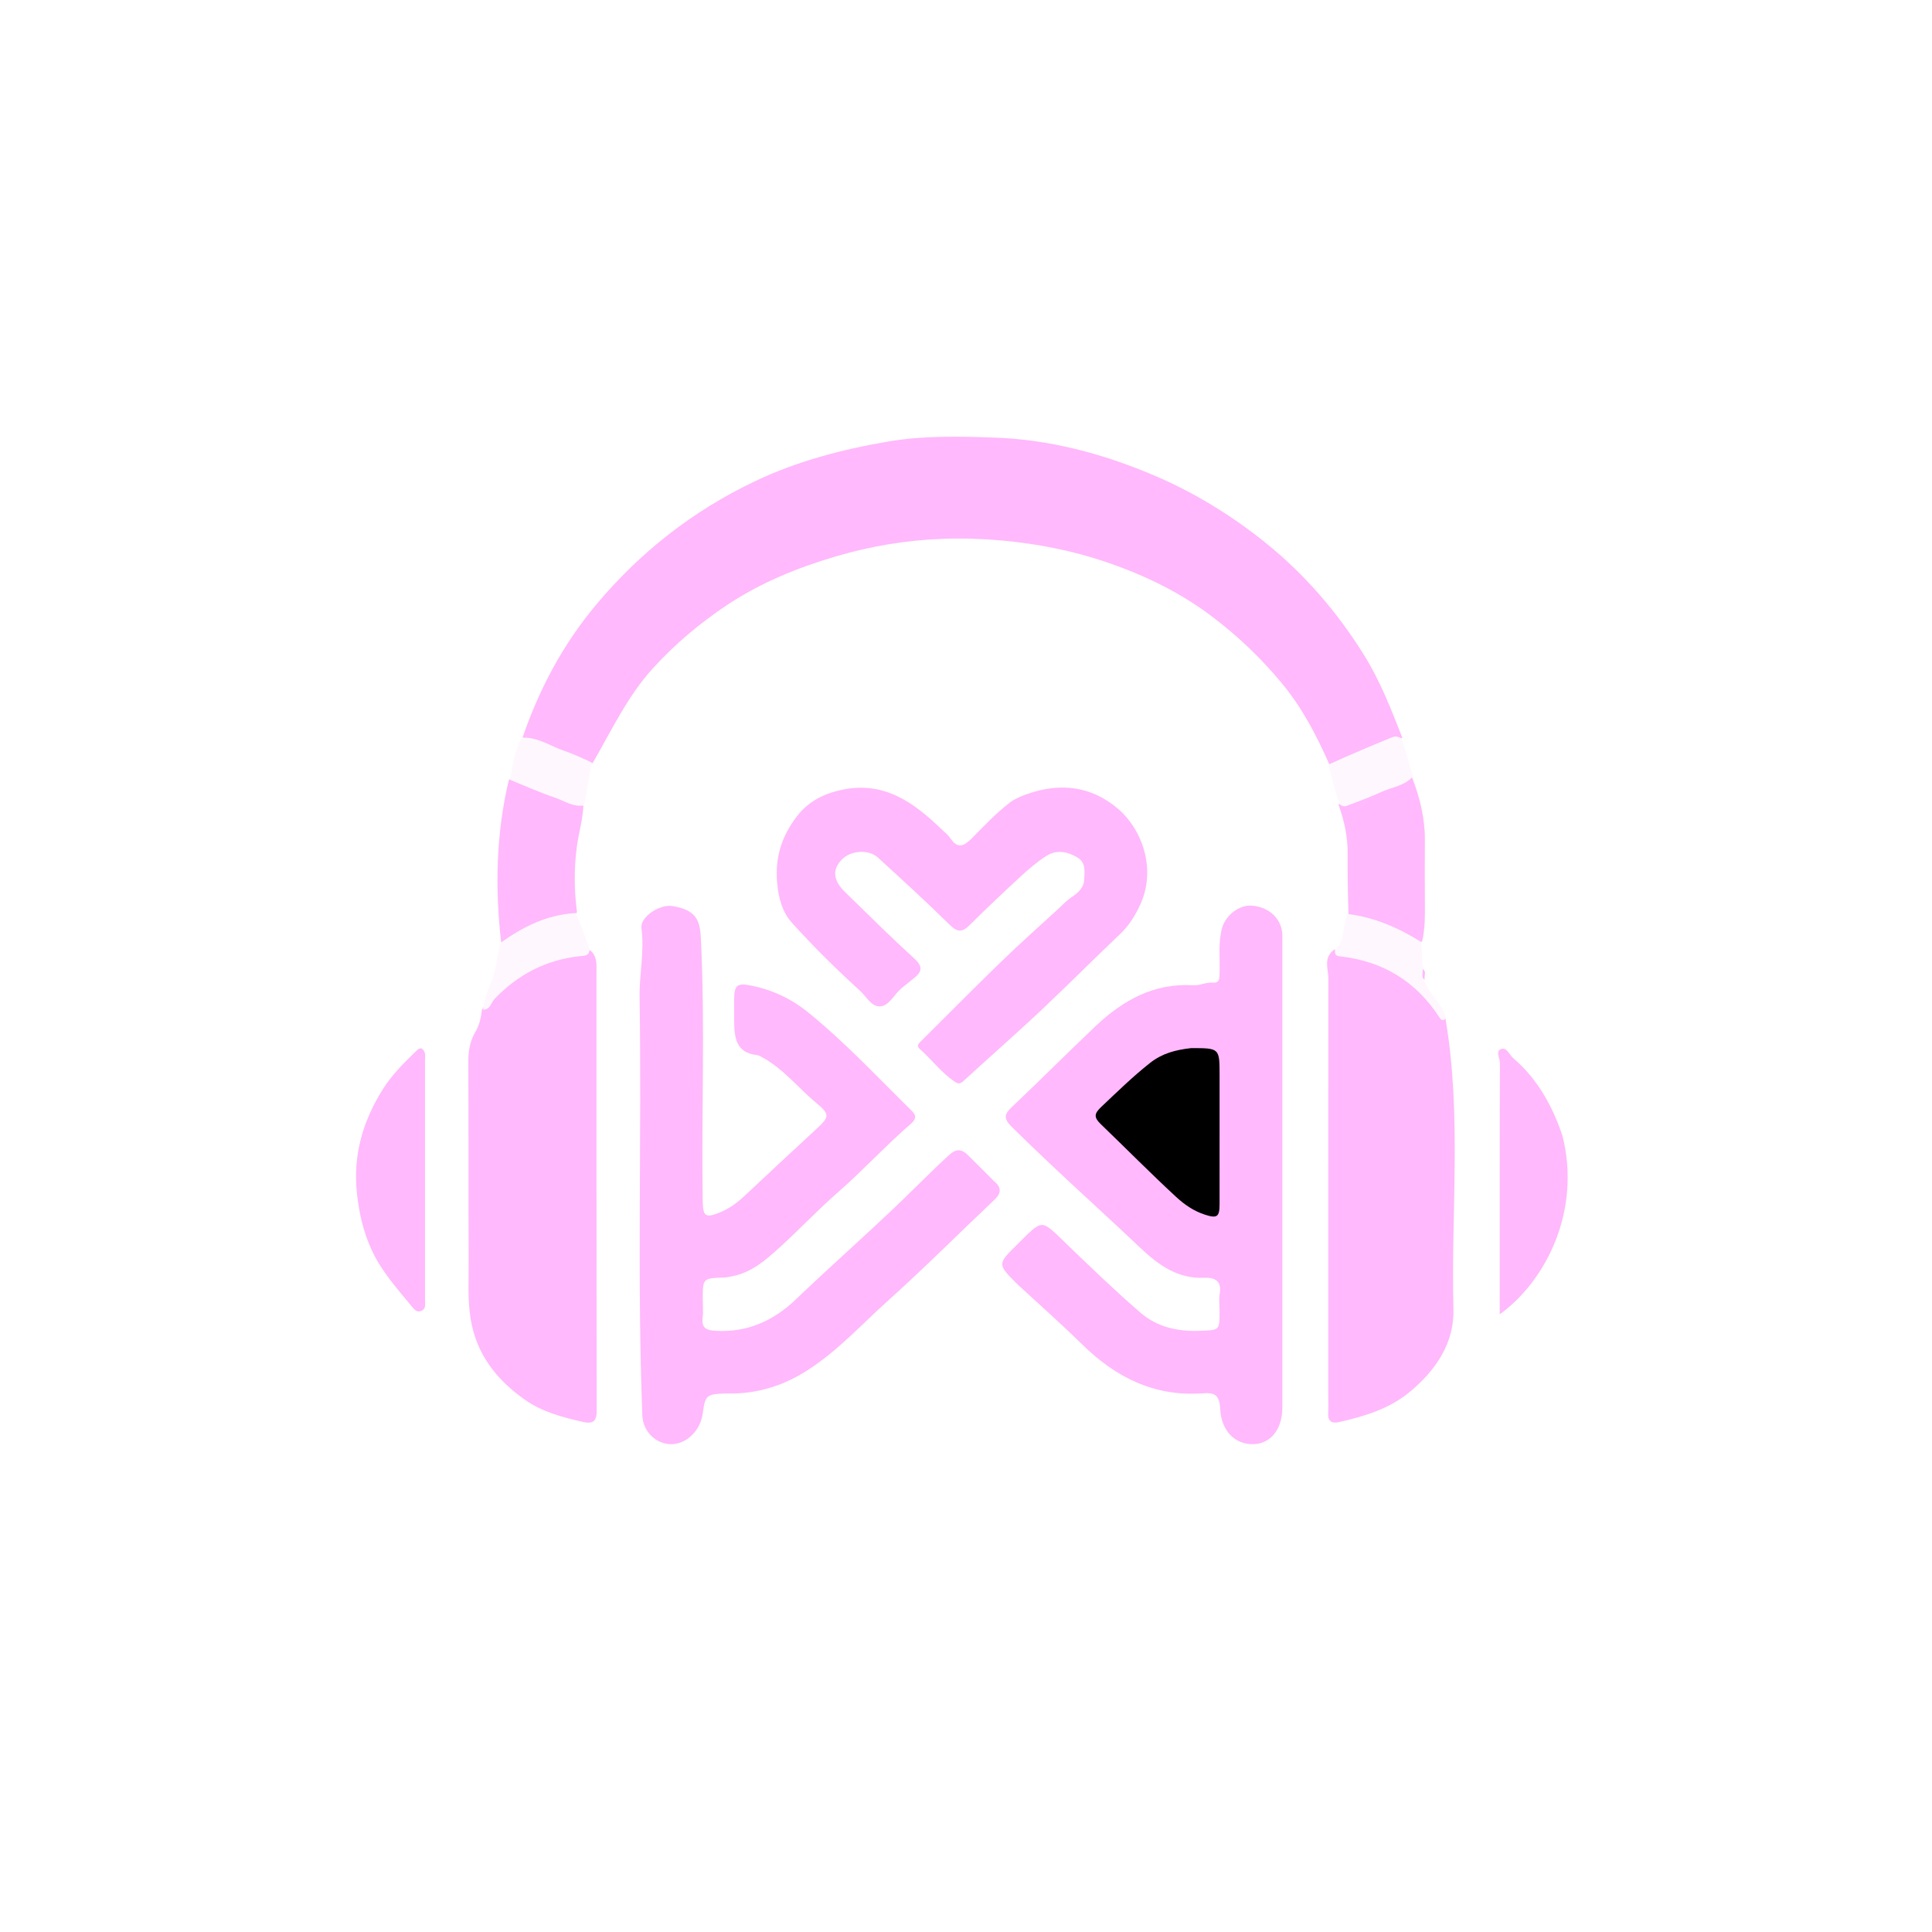
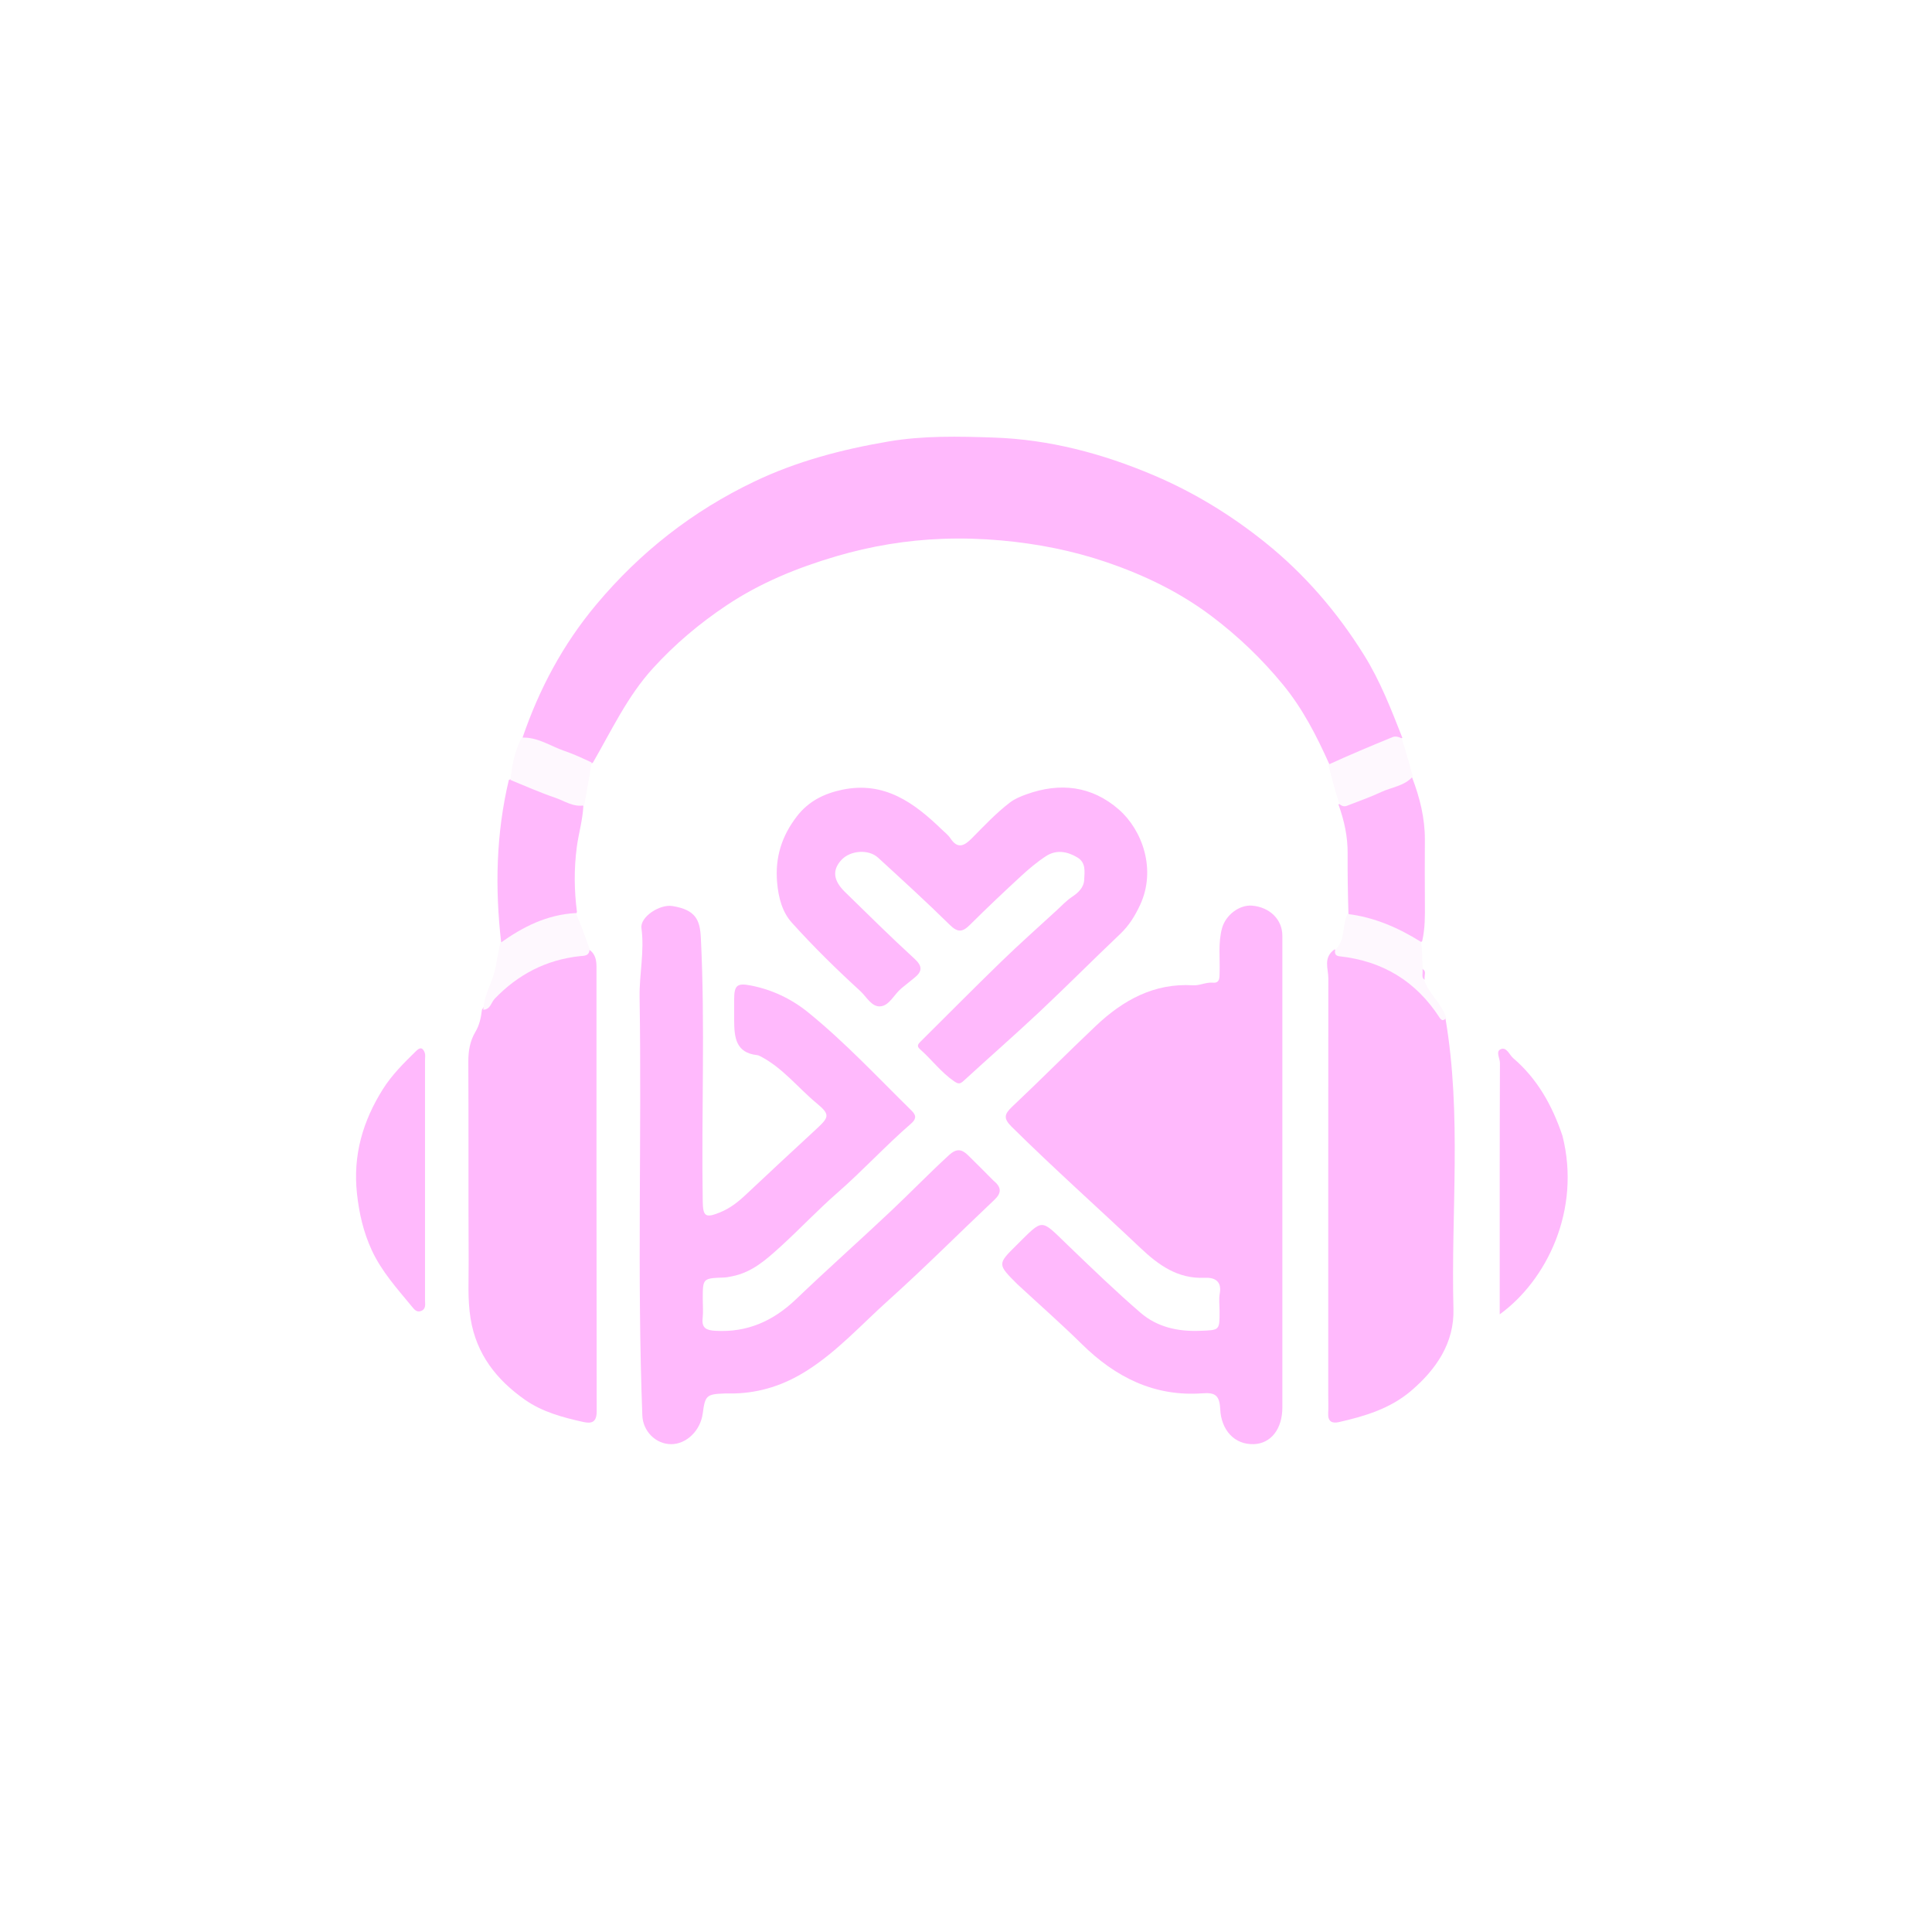
<svg xmlns="http://www.w3.org/2000/svg" version="1.1" id="Layer_1" x="0px" y="0px" width="100%" viewBox="0 0 800 800" enable-background="new 0 0 800 800" xml:space="preserve">
  <path fill="#FFB9FC" opacity="1" stroke="none" d=" M216.376,305.435  C223.324,285.127 233.137,266.791 246.89,250.351  C265.117,228.563 286.876,211.578 312.332,199.405  C329.906,191.001 348.612,186.088 367.88,182.811  C382.417,180.338 396.937,180.695 411.416,181.181  C434.474,181.955 456.484,187.769 477.79,196.826  C494.524,203.94 509.81,213.332 523.833,224.581  C540.169,237.685 553.747,253.444 564.877,271.335  C571.51,281.998 575.988,293.535 580.695,305.529  C572.252,309.39 563.691,312.825 555.121,316.24  C553.717,316.799 552.27,317.08 550.415,316.375  C545.137,304.602 539.436,293.498 531.344,283.61  C522.572,272.891 512.71,263.464 501.683,255.14  C488.493,245.185 473.793,238.116 458.288,232.823  C444.148,227.996 429.558,225.135 414.578,223.785  C406.453,223.052 398.37,222.825 390.314,223.12  C375.331,223.668 360.585,226.124 346.153,230.375  C330.098,235.103 314.741,241.375 300.787,250.707  C289.629,258.168 279.5,266.679 270.353,276.734  C259.73,288.412 253.311,302.34 245.457,315.885  C244.011,316.303 242.847,316.778 241.721,316.31  C233.33,312.822 224.569,310.215 216.376,305.435 z" />
  <path fill="#FFB9FC" opacity="1" stroke="none" d=" M411.328,488.825  C414.738,491.589 414.805,493.945 411.765,496.815  C397.068,510.692 382.794,525.035 367.759,538.532  C356.669,548.488 346.622,559.695 333.834,567.728  C324.683,573.477 314.857,576.743 304.046,576.996  C302.714,577.027 301.378,576.957 300.047,577.007  C292.548,577.289 291.972,577.823 290.992,585.269  C290.057,592.381 284.242,598.026 277.879,598  C271.462,597.973 266.224,592.581 265.977,586.125  C263.766,528.397 265.762,470.644 264.842,412.912  C264.69,403.353 266.918,393.95 265.606,384.331  C264.98,379.74 273.085,374.322 278.429,375.172  C288.141,376.715 289.84,381.035 290.203,388.254  C292.033,424.67 290.389,461.09 290.988,497.5  C291.092,503.782 292.196,504.42 298.113,502.035  C302.292,500.352 305.653,497.684 308.872,494.66  C318.508,485.608 328.173,476.587 337.897,467.63  C343.397,462.563 343.822,461.532 338.164,456.844  C330.361,450.378 324.047,442.109 314.817,437.37  C314.386,437.149 313.908,436.944 313.435,436.892  C304.694,435.935 304.062,429.557 304.004,422.805  C303.978,419.806 303.994,416.807 304,413.808  C304.011,408.045 305.194,406.973 310.758,408.046  C319.657,409.762 327.669,413.555 334.674,419.235  C350.029,431.685 363.473,446.164 377.546,459.974  C379.675,462.063 379.21,463.57 377.216,465.298  C366.669,474.434 357.241,484.755 346.717,493.937  C338.608,501.013 331.219,508.908 323.25,516.153  C317.384,521.487 311.437,526.867 303.172,528.479  C302.053,528.698 300.95,528.954 299.813,528.994  C291,529.301 291,529.295 291,537.913  C291,540.579 291.233,543.27 290.946,545.905  C290.499,550.01 292.625,550.84 296.136,551.053  C309.359,551.856 320.158,547.021 329.621,537.977  C342.51,525.658 355.839,513.8 368.816,501.571  C376.941,493.914 384.703,485.882 392.938,478.324  C396.114,475.409 398.259,475.859 400.813,478.328  C404.285,481.685 407.646,485.156 411.328,488.825 z" />
  <path fill="#FFB9FC" opacity="1" stroke="none" d=" M421.248,531.749  C412.999,523.5 412.964,523.464 420.886,515.631  C432.24,504.405 430.642,504.528 442.128,515.57  C452.015,525.074 461.889,534.623 472.265,543.578  C479.138,549.509 487.7,551.428 496.854,551.067  C504.99,550.746 505,551 505,543.078  C505,540.579 504.64,538.016 505.074,535.595  C506.024,530.294 502.725,528.918 498.808,529.1  C487.668,529.618 479.705,523.821 472.196,516.718  C454.479,499.962 436.261,483.742 418.917,466.581  C415.509,463.209 415.755,461.431 419.044,458.33  C430.759,447.288 442.094,435.844 453.787,424.779  C465.021,414.148 477.852,407.017 494.009,407.984  C496.804,408.151 499.365,406.646 502.277,406.902  C505.196,407.158 504.95,404.687 505.013,402.658  C505.203,396.58 504.374,390.461 505.991,384.439  C507.471,378.926 513.158,374.545 518.522,375.012  C525.804,375.646 530.994,380.787 530.996,387.43  C531.005,422.614 531,457.798 531,492.982  C531,522.915 531,552.848 531,582.781  C531,591.634 526.322,597.724 519.219,597.988  C511.179,598.287 505.674,592.185 505.265,583.495  C504.99,577.627 503.029,576.568 497.933,576.939  C477.984,578.391 461.913,570.297 447.999,556.593  C439.417,548.141 430.349,540.181 421.248,531.749 z" />
  <path fill="#FFB9FC" opacity="1" stroke="none" d=" M243.852,393.159  C246.624,394.979 246.995,397.699 246.996,400.529  C247.002,461.815 246.965,523.1 247.074,584.386  C247.082,588.766 245.166,589.615 241.588,588.825  C233.054,586.941 224.518,584.642 217.345,579.597  C205.673,571.386 197.27,560.824 194.868,546.053  C193.546,537.927 194.113,529.87 194.064,521.793  C193.896,494.482 194.076,467.169 193.924,439.858  C193.898,435.283 194.536,431.165 196.901,427.193  C198.478,424.544 199.172,421.471 199.563,418.129  C209.772,401.46 225.523,395.397 243.852,393.159 z" />
  <path fill="#FFB9FC" opacity="1" stroke="none" d=" M373.291,409.212  C370.122,411.859 368.321,416.365 364.567,416.71  C360.936,417.045 358.76,412.685 356.238,410.382  C346.367,401.369 336.794,391.959 327.854,382.027  C323.948,377.689 322.348,371.796 321.792,365.484  C320.87,355.008 323.713,346.166 329.97,338.027  C334.794,331.751 341.295,328.556 348.834,326.993  C366.235,323.386 378.551,332.409 390.032,343.526  C391.229,344.685 392.622,345.729 393.52,347.093  C396.708,351.936 399.525,350.05 402.59,346.945  C407.588,341.884 412.466,336.686 418.14,332.34  C420.222,330.744 422.568,329.796 425.038,328.906  C438.984,323.882 452.077,325.433 463.252,335.17  C473.045,343.703 478.895,360.091 472.094,374.71  C469.995,379.221 467.513,383.266 463.849,386.739  C452.643,397.363 441.764,408.331 430.511,418.902  C420.182,428.605 409.501,437.933 399.059,447.518  C397.543,448.909 396.828,448.945 395.02,447.698  C389.616,443.973 385.769,438.693 380.928,434.437  C379.401,433.094 380.255,432.221 381.281,431.204  C392.398,420.178 403.402,409.037 414.641,398.138  C422.146,390.86 429.973,383.915 437.671,376.837  C439.721,374.951 441.579,372.918 443.974,371.327  C446.357,369.743 448.799,367.574 448.939,364.31  C449.083,360.945 449.789,357.236 446.072,355.023  C441.853,352.511 437.352,351.759 433.116,354.517  C429.443,356.907 426.038,359.785 422.806,362.764  C415.619,369.389 408.51,376.108 401.582,383.003  C398.53,386.04 396.541,386.186 393.261,382.949  C383.615,373.434 373.58,364.309 363.593,355.146  C359.628,351.508 352.069,352.122 348.403,356.096  C344.568,360.253 344.98,364.563 349.891,369.351  C359.396,378.618 368.814,387.986 378.612,396.935  C382.162,400.178 381.874,402.332 378.516,404.986  C376.852,406.301 375.206,407.64 373.291,409.212 z" />
  <path fill="#FFB9FC" opacity="1" stroke="none" d=" M598.529,421.698  C605.369,461.784 600.787,501.968 601.844,542.004  C602.215,556.067 594.724,567.039 584.256,575.949  C575.623,583.297 565.116,586.447 554.342,588.876  C551.587,589.497 549.801,588.604 549.975,585.309  C550.106,582.819 550,580.317 550,577.82  C550,520.221 549.984,462.623 550.034,405.025  C550.037,401.055 547.813,396.59 552.544,393.163  C559.489,394.636 566.128,395.817 572.443,398.386  C583.856,403.028 591.74,411.447 598.529,421.698 z" />
  <path fill="#FFB9FC" opacity="1" stroke="none" d=" M172.39,435.116  C174.43,433.109 175.328,434.469 175.877,435.922  C176.209,436.802 175.998,437.895 175.998,438.892  C176.002,472.008 176.005,505.124 175.99,538.239  C175.99,539.985 176.556,542.073 174.246,542.89  C172.475,543.516 171.473,542.122 170.541,540.994  C164.446,533.609 158,526.49 153.921,517.642  C150.494,510.208 148.724,502.522 147.823,494.326  C146.072,478.381 150.231,464.208 158.566,450.964  C162.261,445.093 167.182,440.21 172.39,435.116 z" />
  <path fill="#FFB9FC" opacity="1" stroke="none" d=" M646.977,470.287  C654.777,501.055 640.424,530.178 621,544.237  C621,542.09 621,540.345 621,538.6  C621,505.794 620.963,472.988 621.093,440.182  C621.101,438.233 619.227,435.357 621.432,434.439  C623.894,433.413 624.958,436.769 626.61,438.183  C636.553,446.69 642.718,457.67 646.977,470.287 z" />
  <path fill="#FFB9FC" opacity="1" stroke="none" d=" M584.71,321.894  C587.934,330.323 590.06,338.841 590.01,347.788  C589.962,356.56 589.957,365.332 590.017,374.104  C590.051,379.18 590.136,384.248 588.907,389.674  C587.452,391.22 585.984,390.877 584.665,390.134  C577.014,385.824 568.815,382.887 560.468,380.296  C559.679,380.051 559.062,379.452 558.368,378.439  C558.111,369.869 557.967,361.628 558.027,353.388  C558.077,346.511 556.686,339.96 554.213,333.084  C562.187,329.393 570.243,326.513 578.147,323.237  C580.096,322.429 582.087,321.492 584.71,321.894 z" />
  <path fill="#FFB9FC" opacity="1" stroke="none" d=" M241.563,333.61  C241.283,339.644 239.561,345.174 238.818,350.93  C237.675,359.777 237.729,368.474 238.907,377.671  C237.766,379.546 236.178,379.953 234.549,380.332  C226.948,382.102 219.712,384.783 213.007,388.845  C211.468,389.777 209.813,390.623 207.524,390.257  C204.938,367.651 205.393,345.318 210.69,322.982  C212.123,322.282 213.28,321.861 214.408,322.266  C223.538,325.542 232.877,328.318 241.563,333.61 z" />
  <path fill="#FEF8FE" opacity="1" stroke="none" d=" M207.103,390.518  C216.533,383.764 226.42,378.75 238.413,378.075  C240.559,382.927 242.285,387.747 244.105,392.804  C244.237,396.031 241.667,395.746 240.031,395.926  C226.114,397.456 214.551,403.475 204.879,413.514  C203.352,415.099 203.129,417.967 200.118,418.124  C200.465,411.393 204.465,405.883 205.435,399.456  C205.867,396.597 206.498,393.768 207.103,390.518 z" />
  <path fill="#FEF8FE" opacity="1" stroke="none" d=" M558.01,378.463  C569.055,379.813 578.92,384.091 588.484,390.059  C588.882,393.42 588.931,396.73 589.036,400.489  C589.882,402.361 589.305,403.924 589.689,405.755  C591.795,411.768 597.016,415.468 598.87,421.533  C597.712,422.768 596.928,422.67 596.082,421.361  C586.369,406.336 572.549,397.945 554.793,395.995  C553.469,395.849 552.555,395.412 552.829,393.419  C557.354,389.206 555.518,383.29 558.01,378.463 z" />
  <path fill="#FEF8FE" opacity="1" stroke="none" d=" M585.009,321.548  C581.44,325.533 576.296,325.914 571.927,327.967  C567.337,330.124 562.505,331.764 557.782,333.638  C556.777,334.036 555.843,333.956 554.604,332.942  C552.841,327.382 551.437,322.197 550.041,316.623  C558.895,312.561 567.735,308.873 576.595,305.234  C577.697,304.782 578.87,304.973 580.387,305.741  C582.189,311.036 583.558,316.099 585.009,321.548 z" />
  <path fill="#FEF8FE" opacity="1" stroke="none" d=" M241.897,333.483  C237.353,334.296 233.75,331.631 229.801,330.289  C223.665,328.204 217.717,325.563 211.369,322.962  C212.037,316.927 213.025,311.087 216.02,305.442  C222.682,305.12 227.925,308.987 233.788,310.969  C237.514,312.229 241.099,313.906 244.942,315.71  C244.078,321.708 243.019,327.392 241.897,333.483 z" />
  <path fill="#FFB9FC" opacity="1" stroke="none" d=" M589.906,405.71  C588.445,404.854 589.259,403.18 589.041,401.326  C590.839,402.102 589.65,403.862 589.906,405.71 z" />
-   <path fill="#000000" opacity="1" stroke="none" d=" M493.241,434  C505,434 505,434 505,445.256  C505,463.063 505.008,480.869 504.995,498.675  C504.992,503.901 503.961,504.61 498.906,502.959  C494.35,501.472 490.557,498.895 487.012,495.622  C476.41,485.832 466.28,475.566 455.892,465.564  C452.746,462.535 453.157,461.05 456.054,458.304  C462.629,452.071 469.092,445.765 476.226,440.124  C481.196,436.194 486.77,434.718 493.241,434 z" />
+   <path fill="none" opacity="1" stroke="none" d=" M493.241,434  C505,434 505,434 505,445.256  C505,463.063 505.008,480.869 504.995,498.675  C504.992,503.901 503.961,504.61 498.906,502.959  C494.35,501.472 490.557,498.895 487.012,495.622  C476.41,485.832 466.28,475.566 455.892,465.564  C452.746,462.535 453.157,461.05 456.054,458.304  C462.629,452.071 469.092,445.765 476.226,440.124  C481.196,436.194 486.77,434.718 493.241,434 z" />
</svg>
